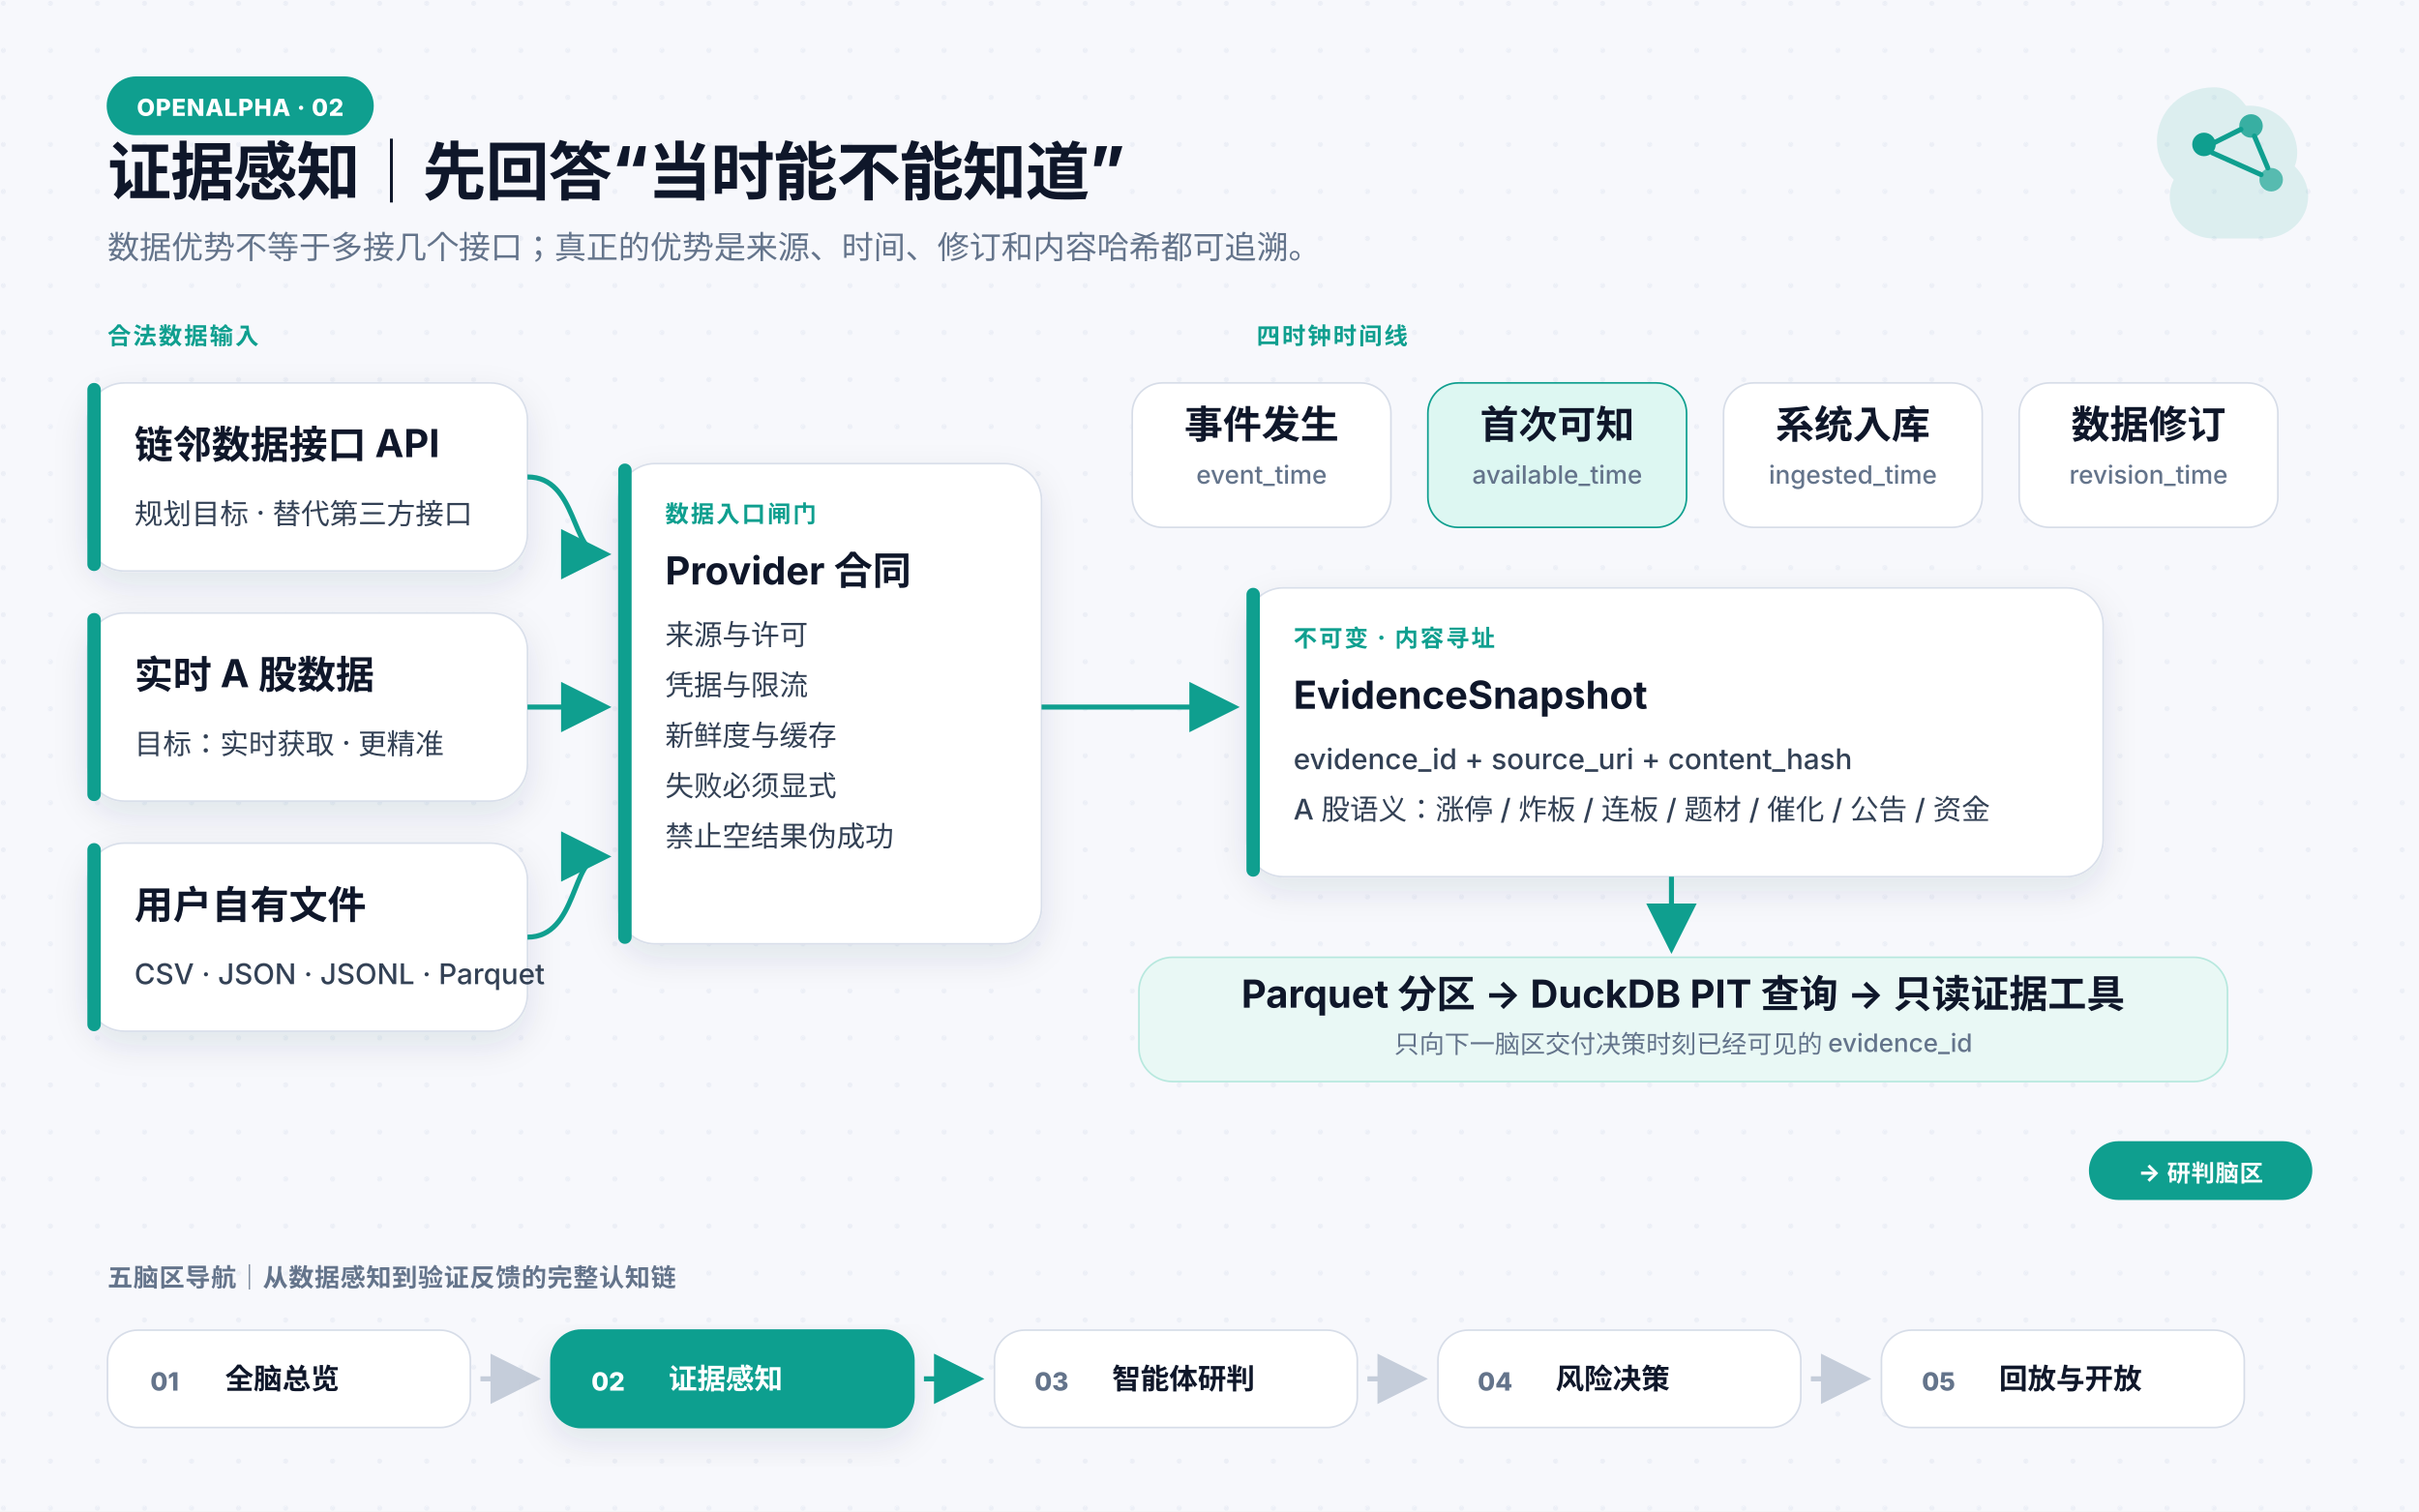
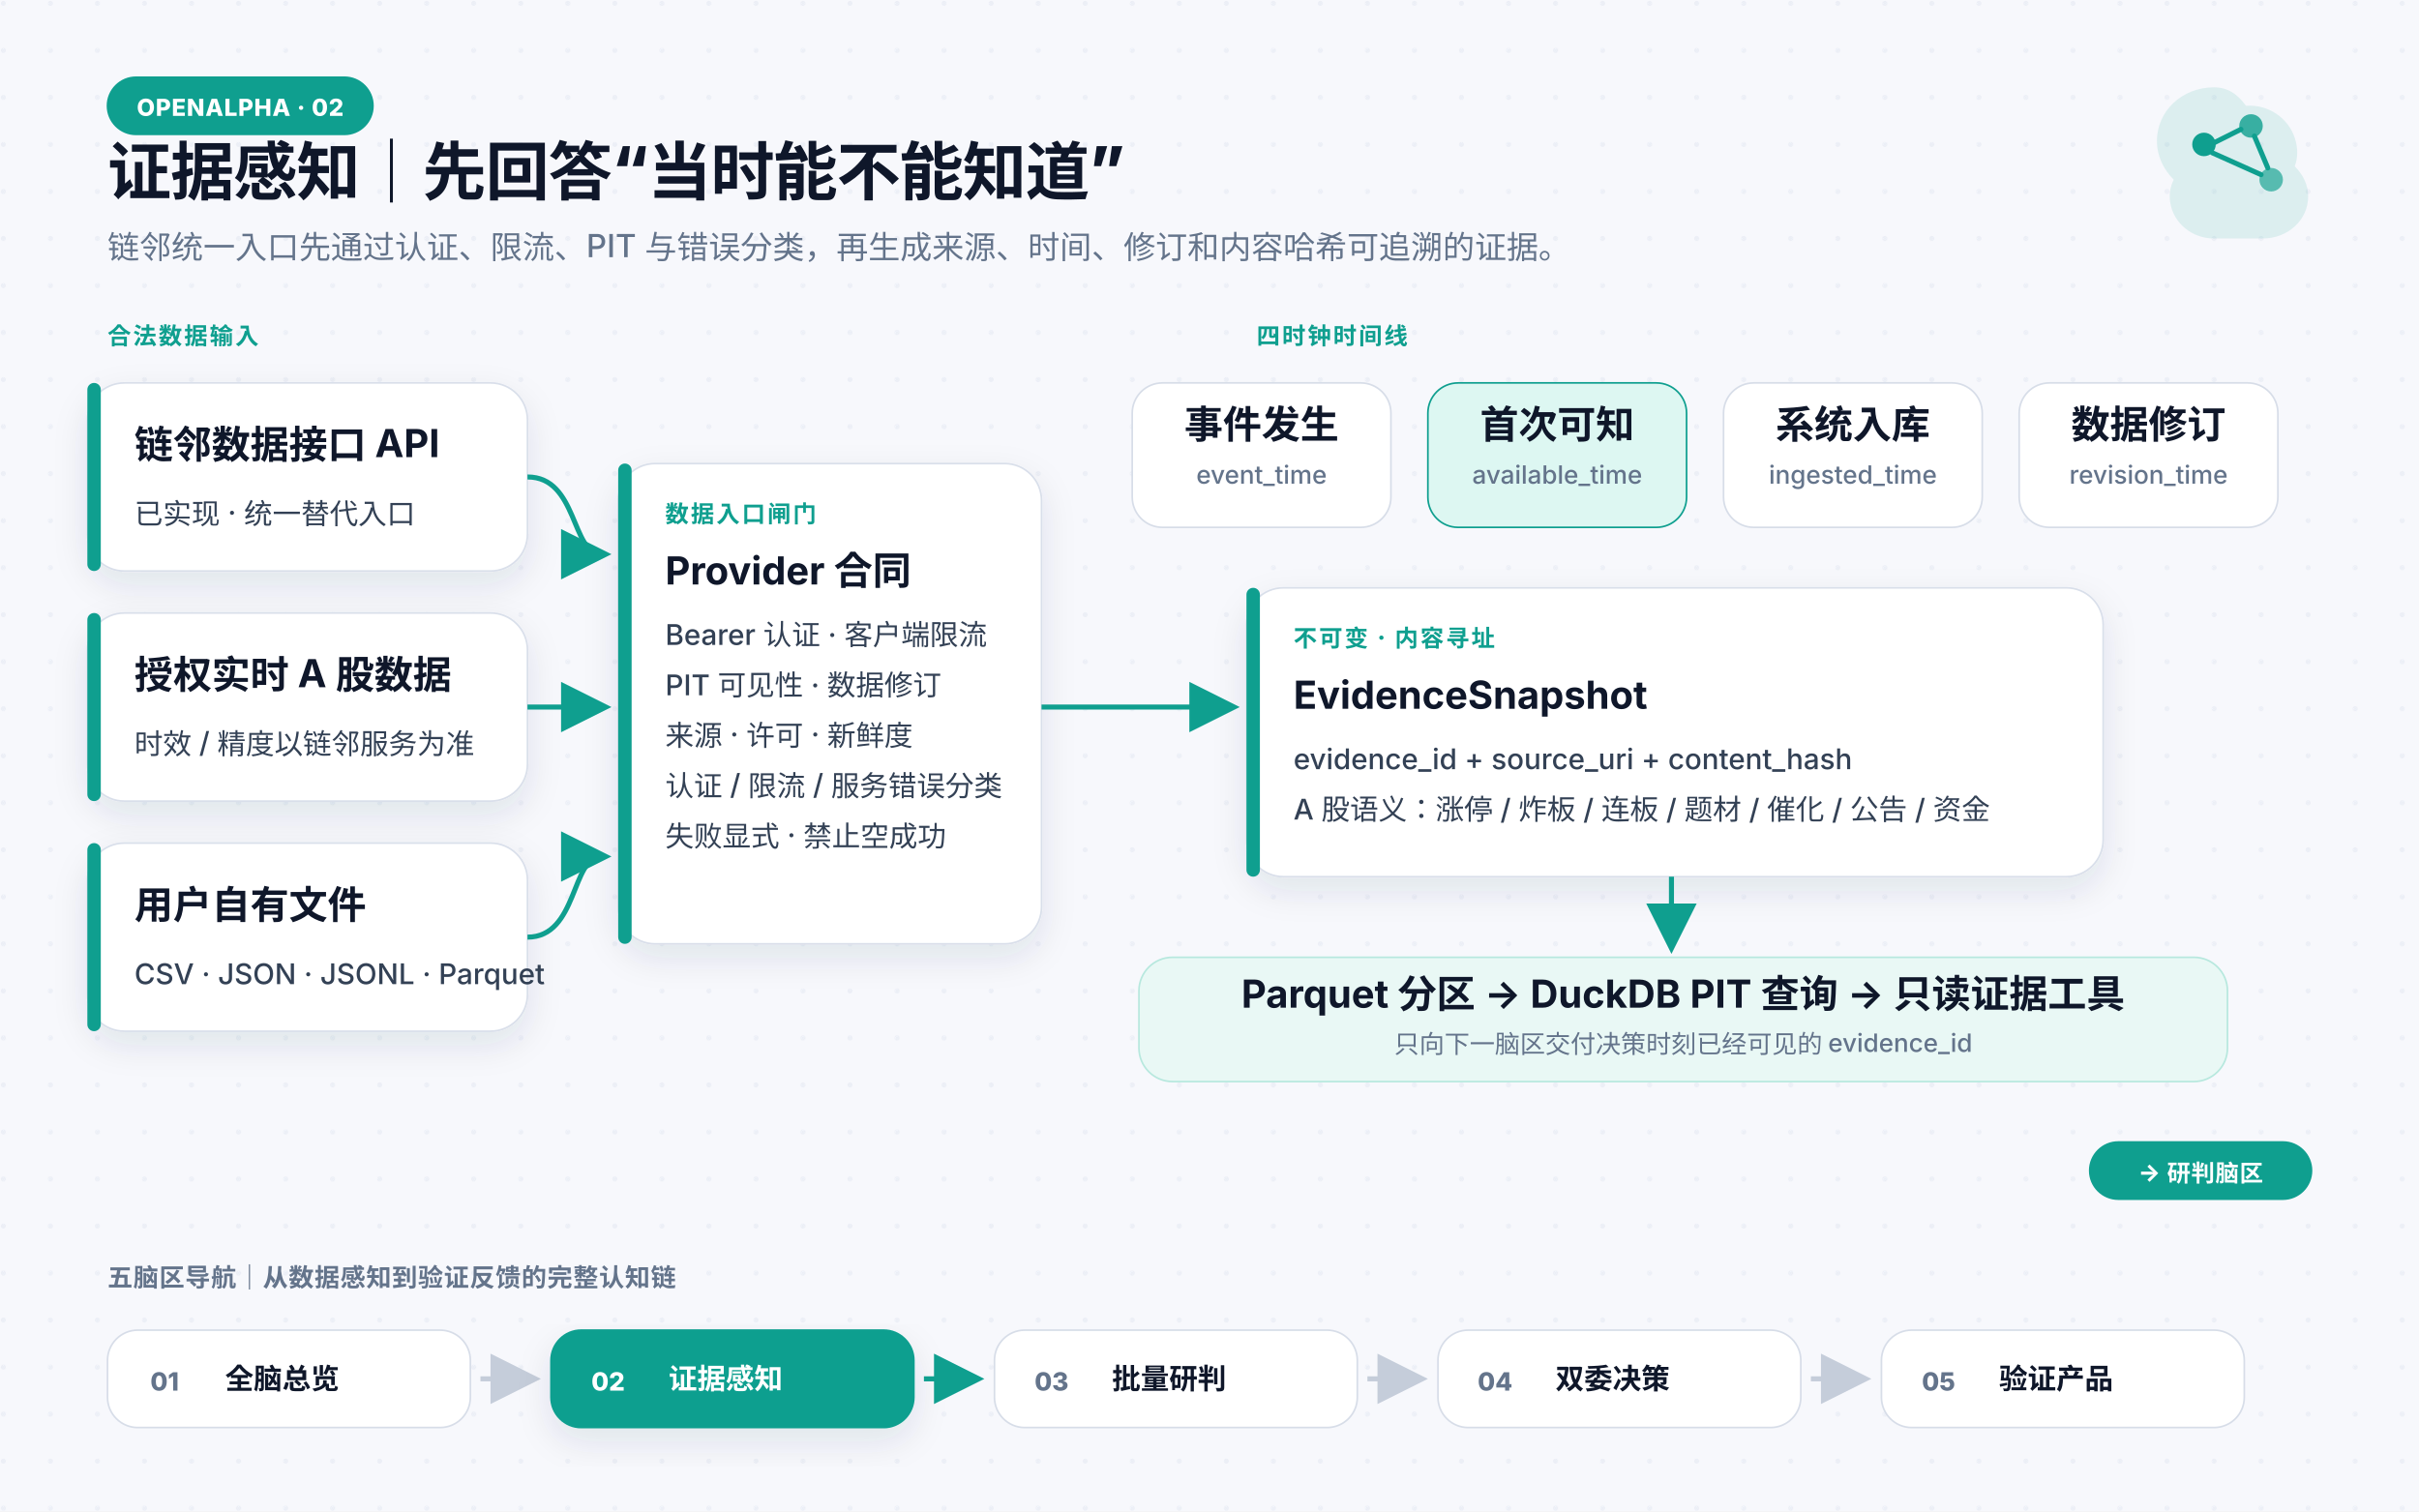
<svg xmlns="http://www.w3.org/2000/svg" width="1440" height="900" viewBox="0 0 1440 900" role="img" aria-labelledby="title desc">
  <defs>
    <filter id="shadow" x="-20%" y="-20%" width="140%" height="160%">
      <feDropShadow dx="0" dy="8" stdDeviation="10" flood-color="#27324A" flood-opacity=".10" />
    </filter>
    <marker id="arrow" markerWidth="10" markerHeight="10" refX="8" refY="5" orient="auto" markerUnits="strokeWidth">
      <path d="M0,0 L10,5 L0,10 z" fill="context-stroke" />
    </marker>
    <pattern id="dots" width="28" height="28" patternUnits="userSpaceOnUse">
      <circle cx="2" cy="2" r="1.5" fill="#D8DEEB" />
    </pattern>
    <style>
      text { font-family: Inter, "Noto Sans SC", "Microsoft YaHei", Arial, sans-serif; }
      .title { font-size: 38px; font-weight: 760; fill: #0F172A; letter-spacing: -.5px; }
      .subtitle { font-size: 19px; font-weight: 450; fill: #64748B; }
      .cardTitle { font-size: 23px; font-weight: 720; fill: #0F172A; }
      .kicker { font-size: 14px; font-weight: 760; letter-spacing: 1.2px; }
      .body { font-size: 17px; font-weight: 470; fill: #334155; }
      .small { font-size: 15px; font-weight: 500; fill: #64748B; }
      .pill { font-size: 14px; font-weight: 760; letter-spacing: .4px; }
      .metric { font-size: 28px; font-weight: 780; fill: #0F172A; }
      .navCaption { font-size: 15px; font-weight: 650; fill: #64748B; letter-spacing: .4px; }
      .navNumber { font-size: 15px; font-weight: 800; }
      .navLabel { font-size: 17px; font-weight: 720; }
    </style>
  </defs>
  <rect width="1440" height="900" fill="#F7F8FC" />
  <rect width="1440" height="900" fill="url(#dots)" opacity=".36" />
  <rect x="64" y="46" width="158" height="34" rx="17" fill="#0F9F8F" stroke="#0F9F8F" />
  <text x="143" y="69" class="pill" text-anchor="middle" fill="#FFFFFF">OPENALPHA · 02</text>
  <text x="64" y="116" class="title" text-anchor="start">证据感知｜先回答“当时能不能知道”</text>
-   <text x="64" y="154" class="subtitle" text-anchor="start">数据优势不等于多接几个接口；真正的优势是来源、时间、修订和内容哈希都可追溯。</text>
+   <text x="64" y="154" class="subtitle" text-anchor="start">链邻统一入口先通过认证、限流、PIT 与错误分类，再生成来源、时间、修订和内容哈希可追溯的证据。</text>
  <g transform="translate(1270 42)">
    <path d="M48 10c-19 0-34 14-34 32 0 9 4 17 10 23-2 4-3 9-2 14 2 12 13 21 26 21h29c15 0 27-11 27-25 0-7-3-13-8-18 2-5 2-11 0-17-4-12-16-20-29-19-5-7-11-11-19-11Z" fill="#0F9F8F" opacity=".12" />
    <circle cx="42" cy="44" r="7" fill="#0F9F8F" />
    <circle cx="70" cy="33" r="7" fill="#0F9F8F" opacity=".8" />
    <circle cx="82" cy="65" r="7" fill="#0F9F8F" opacity=".65" />
    <path d="M48 43 64 35M47 49 76 62M72 39 80 58" stroke="#0F9F8F" stroke-width="3" stroke-linecap="round" />
  </g>
  <text x="64" y="205" class="kicker" text-anchor="start" fill="#0F9F8F">合法数据输入</text>
  <rect x="52" y="228" width="262" height="112" rx="22" fill="#FFFFFF" stroke="#D9DFEA" filter="url(#shadow)" />
  <rect x="52" y="228" width="8" height="112" rx="4" fill="#0F9F8F" />
  <text x="80" y="273" class="cardTitle" text-anchor="start">链邻数据接口 API</text>
-   <text x="80" y="312" class="body" text-anchor="start">规划目标 · 替代第三方接口</text>
+   <text x="80" y="312" class="body" text-anchor="start">已实现 · 统一替代入口</text>
  <rect x="52" y="365" width="262" height="112" rx="22" fill="#FFFFFF" stroke="#D9DFEA" filter="url(#shadow)" />
  <rect x="52" y="365" width="8" height="112" rx="4" fill="#0F9F8F" />
-   <text x="80" y="410" class="cardTitle" text-anchor="start">实时 A 股数据</text>
-   <text x="80" y="449" class="body" text-anchor="start">目标：实时获取 · 更精准</text>
+   <text x="80" y="410" class="cardTitle" text-anchor="start">授权实时 A 股数据</text>
+   <text x="80" y="449" class="body" text-anchor="start">时效 / 精度以链邻服务为准</text>
  <rect x="52" y="502" width="262" height="112" rx="22" fill="#FFFFFF" stroke="#D9DFEA" filter="url(#shadow)" />
  <rect x="52" y="502" width="8" height="112" rx="4" fill="#0F9F8F" />
  <text x="80" y="547" class="cardTitle" text-anchor="start">用户自有文件</text>
  <text x="80" y="586" class="body" text-anchor="start">CSV · JSON · JSONL · Parquet</text>
  <rect x="368" y="276" width="252" height="286" rx="22" fill="#FFFFFF" stroke="#D9DFEA" filter="url(#shadow)" />
  <rect x="368" y="276" width="8" height="286" rx="4" fill="#0F9F8F" />
  <text x="396" y="311" class="kicker" text-anchor="start" fill="#0F9F8F">数据入口闸门</text>
  <text x="396" y="348" class="cardTitle" text-anchor="start">Provider 合同</text>
-   <text x="396" y="384" class="body" text-anchor="start">来源与许可</text>
-   <text x="396" y="414" class="body" text-anchor="start">凭据与限流</text>
-   <text x="396" y="444" class="body" text-anchor="start">新鲜度与缓存</text>
-   <text x="396" y="474" class="body" text-anchor="start">失败必须显式</text>
-   <text x="396" y="504" class="body" text-anchor="start">禁止空结果伪成功</text>
+   <text x="396" y="384" class="body" text-anchor="start">Bearer 认证 · 客户端限流</text>
+   <text x="396" y="414" class="body" text-anchor="start">PIT 可见性 · 数据修订</text>
+   <text x="396" y="444" class="body" text-anchor="start">来源 · 许可 · 新鲜度</text>
+   <text x="396" y="474" class="body" text-anchor="start">认证 / 限流 / 服务错误分类</text>
+   <text x="396" y="504" class="body" text-anchor="start">失败显式 · 禁止空成功</text>
  <text x="748" y="205" class="kicker" text-anchor="start" fill="#0F9F8F">四时钟时间线</text>
  <rect x="674" y="228" width="154" height="86" rx="18" fill="#FFFFFF" stroke="#D7DDE8" />
  <text x="751" y="261" class="cardTitle" text-anchor="middle">事件发生</text>
  <text x="751" y="288" class="small" text-anchor="middle">event_time</text>
  <rect x="850" y="228" width="154" height="86" rx="18" fill="#DDF7F2" stroke="#0F9F8F" />
  <text x="927" y="261" class="cardTitle" text-anchor="middle">首次可知</text>
  <text x="927" y="288" class="small" text-anchor="middle">available_time</text>
  <rect x="1026" y="228" width="154" height="86" rx="18" fill="#FFFFFF" stroke="#D7DDE8" />
  <text x="1103" y="261" class="cardTitle" text-anchor="middle">系统入库</text>
  <text x="1103" y="288" class="small" text-anchor="middle">ingested_time</text>
  <rect x="1202" y="228" width="154" height="86" rx="18" fill="#FFFFFF" stroke="#D7DDE8" />
  <text x="1279" y="261" class="cardTitle" text-anchor="middle">数据修订</text>
  <text x="1279" y="288" class="small" text-anchor="middle">revision_time</text>
  <rect x="742" y="350" width="510" height="172" rx="22" fill="#FFFFFF" stroke="#D9DFEA" filter="url(#shadow)" />
  <rect x="742" y="350" width="8" height="172" rx="4" fill="#0F9F8F" />
  <text x="770" y="385" class="kicker" text-anchor="start" fill="#0F9F8F">不可变 · 内容寻址</text>
  <text x="770" y="422" class="cardTitle" text-anchor="start">EvidenceSnapshot</text>
  <text x="770" y="458" class="body" text-anchor="start">evidence_id + source_uri + content_hash</text>
  <text x="770" y="488" class="body" text-anchor="start">A 股语义：涨停 / 炸板 / 连板 / 题材 / 催化 / 公告 / 资金</text>
  <rect x="678" y="570" width="648" height="74" rx="20" fill="#E9F8F5" stroke="#B7E8DE" />
  <text x="1002" y="600" class="cardTitle" text-anchor="middle">Parquet 分区  →  DuckDB PIT 查询  →  只读证据工具</text>
  <text x="1002" y="627" class="small" text-anchor="middle">只向下一脑区交付决策时刻已经可见的 evidence_id</text>
  <path d="M 314 284 C 344 284, 340 330, 358 330" fill="none" stroke="#0F9F8F" stroke-width="3" marker-end="url(#arrow)" />
  <path d="M 314 421 L 358 421" fill="none" stroke="#0F9F8F" stroke-width="3" marker-end="url(#arrow)" />
  <path d="M 314 558 C 344 558, 340 510, 358 510" fill="none" stroke="#0F9F8F" stroke-width="3" marker-end="url(#arrow)" />
  <path d="M 620 421 L 732 421" fill="none" stroke="#0F9F8F" stroke-width="3" marker-end="url(#arrow)" />
  <path d="M 995 522 L 995 562" fill="none" stroke="#0F9F8F" stroke-width="3" marker-end="url(#arrow)" />
  <rect x="1244" y="680" width="132" height="34" rx="17" fill="#0F9F8F" stroke="#0F9F8F" />
  <text x="1310" y="703" class="pill" text-anchor="middle" fill="#FFFFFF">→ 研判脑区</text>
  <text x="64" y="766" class="navCaption" text-anchor="start">五脑区导航｜从数据感知到验证反馈的完整认知链</text>
  <rect x="64" y="792" width="216" height="58" rx="18" fill="#FFFFFF" stroke="#D7DDE8" />
  <text x="98" y="828" class="navNumber" text-anchor="middle" fill="#64748B">01</text>
  <text x="134" y="827" class="navLabel" text-anchor="start" fill="#0F172A">全脑总览</text>
  <path d="M 286 821 L 316 821" fill="none" stroke="#C5CDDA" stroke-width="3" marker-end="url(#arrow)" />
  <rect x="328" y="792" width="216" height="58" rx="18" fill="#0F9F8F" stroke="#0F9F8F" filter="url(#shadow)" />
  <text x="362" y="828" class="navNumber" text-anchor="middle" fill="#FFFFFF">02</text>
  <text x="398" y="827" class="navLabel" text-anchor="start" fill="#FFFFFF">证据感知</text>
  <path d="M 550 821 L 580 821" fill="none" stroke="#0F9F8F" stroke-width="3" marker-end="url(#arrow)" />
  <rect x="592" y="792" width="216" height="58" rx="18" fill="#FFFFFF" stroke="#D7DDE8" />
  <text x="626" y="828" class="navNumber" text-anchor="middle" fill="#64748B">03</text>
-   <text x="662" y="827" class="navLabel" text-anchor="start" fill="#0F172A">智能体研判</text>
+   <text x="662" y="827" class="navLabel" text-anchor="start" fill="#0F172A">批量研判</text>
  <path d="M 814 821 L 844 821" fill="none" stroke="#C5CDDA" stroke-width="3" marker-end="url(#arrow)" />
  <rect x="856" y="792" width="216" height="58" rx="18" fill="#FFFFFF" stroke="#D7DDE8" />
  <text x="890" y="828" class="navNumber" text-anchor="middle" fill="#64748B">04</text>
-   <text x="926" y="827" class="navLabel" text-anchor="start" fill="#0F172A">风险决策</text>
+   <text x="926" y="827" class="navLabel" text-anchor="start" fill="#0F172A">双委决策</text>
  <path d="M 1078 821 L 1108 821" fill="none" stroke="#C5CDDA" stroke-width="3" marker-end="url(#arrow)" />
  <rect x="1120" y="792" width="216" height="58" rx="18" fill="#FFFFFF" stroke="#D7DDE8" />
  <text x="1154" y="828" class="navNumber" text-anchor="middle" fill="#64748B">05</text>
-   <text x="1190" y="827" class="navLabel" text-anchor="start" fill="#0F172A">回放与开放</text>
+   <text x="1190" y="827" class="navLabel" text-anchor="start" fill="#0F172A">验证产品</text>
</svg>
